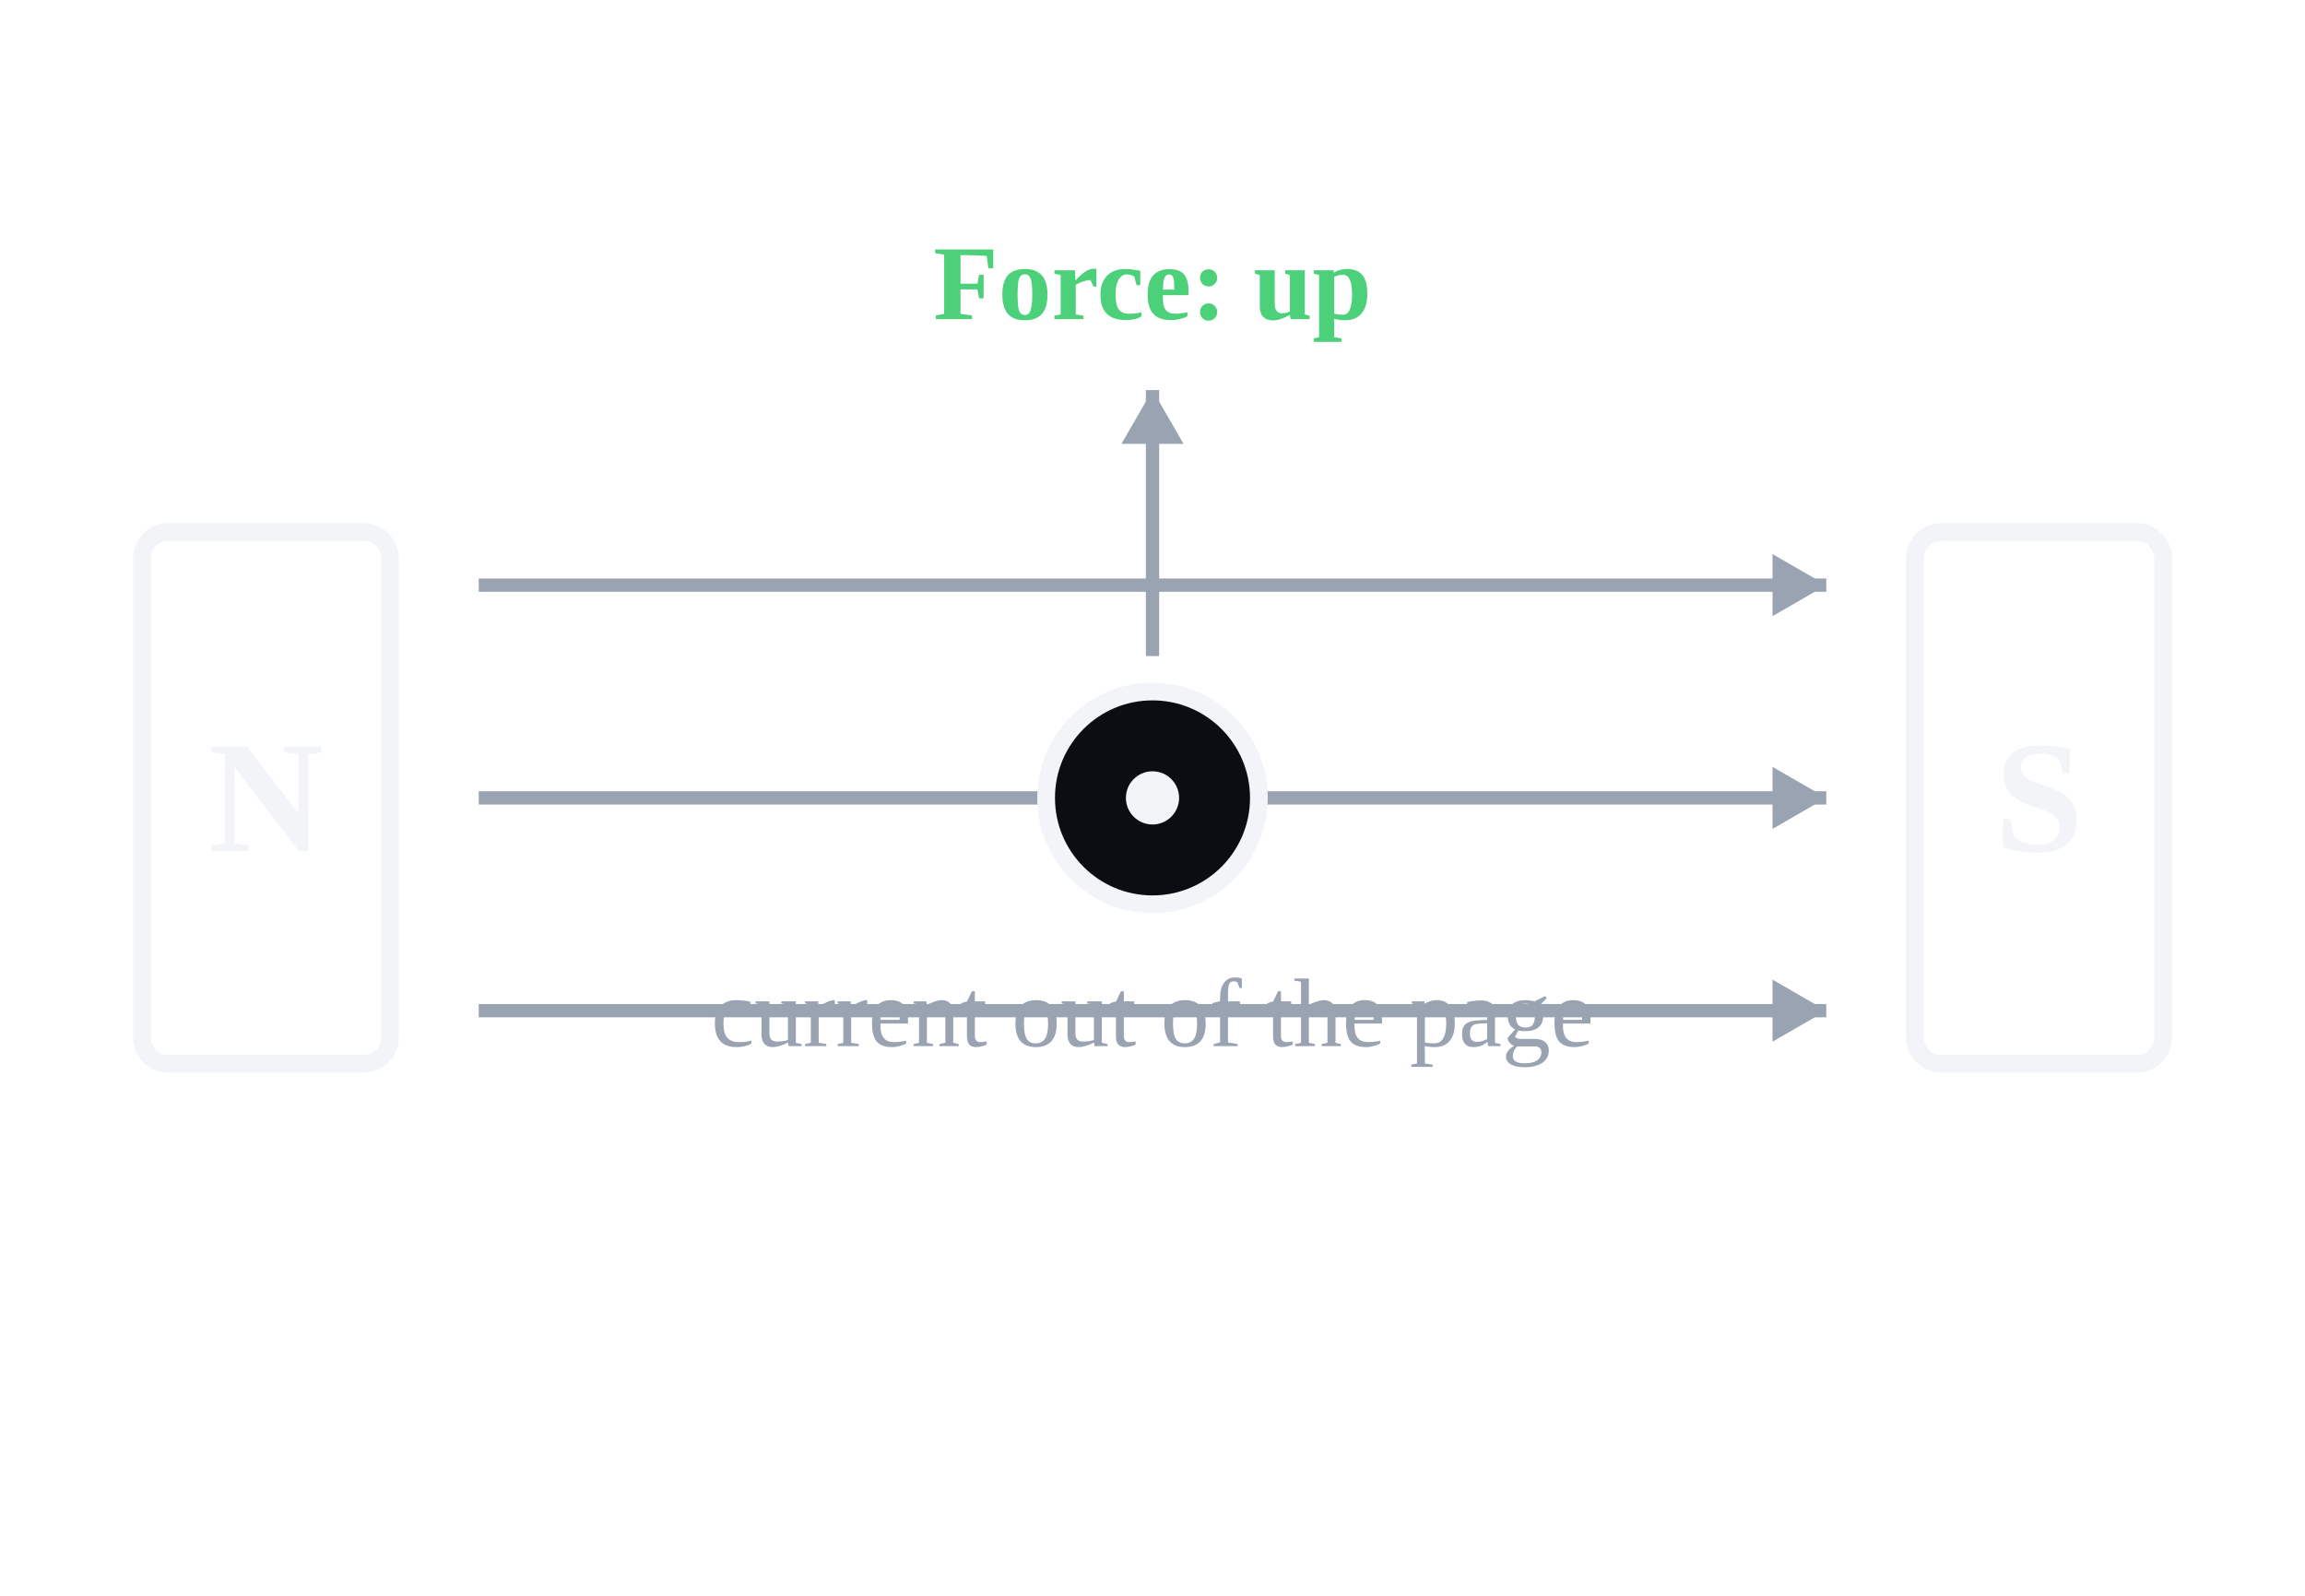
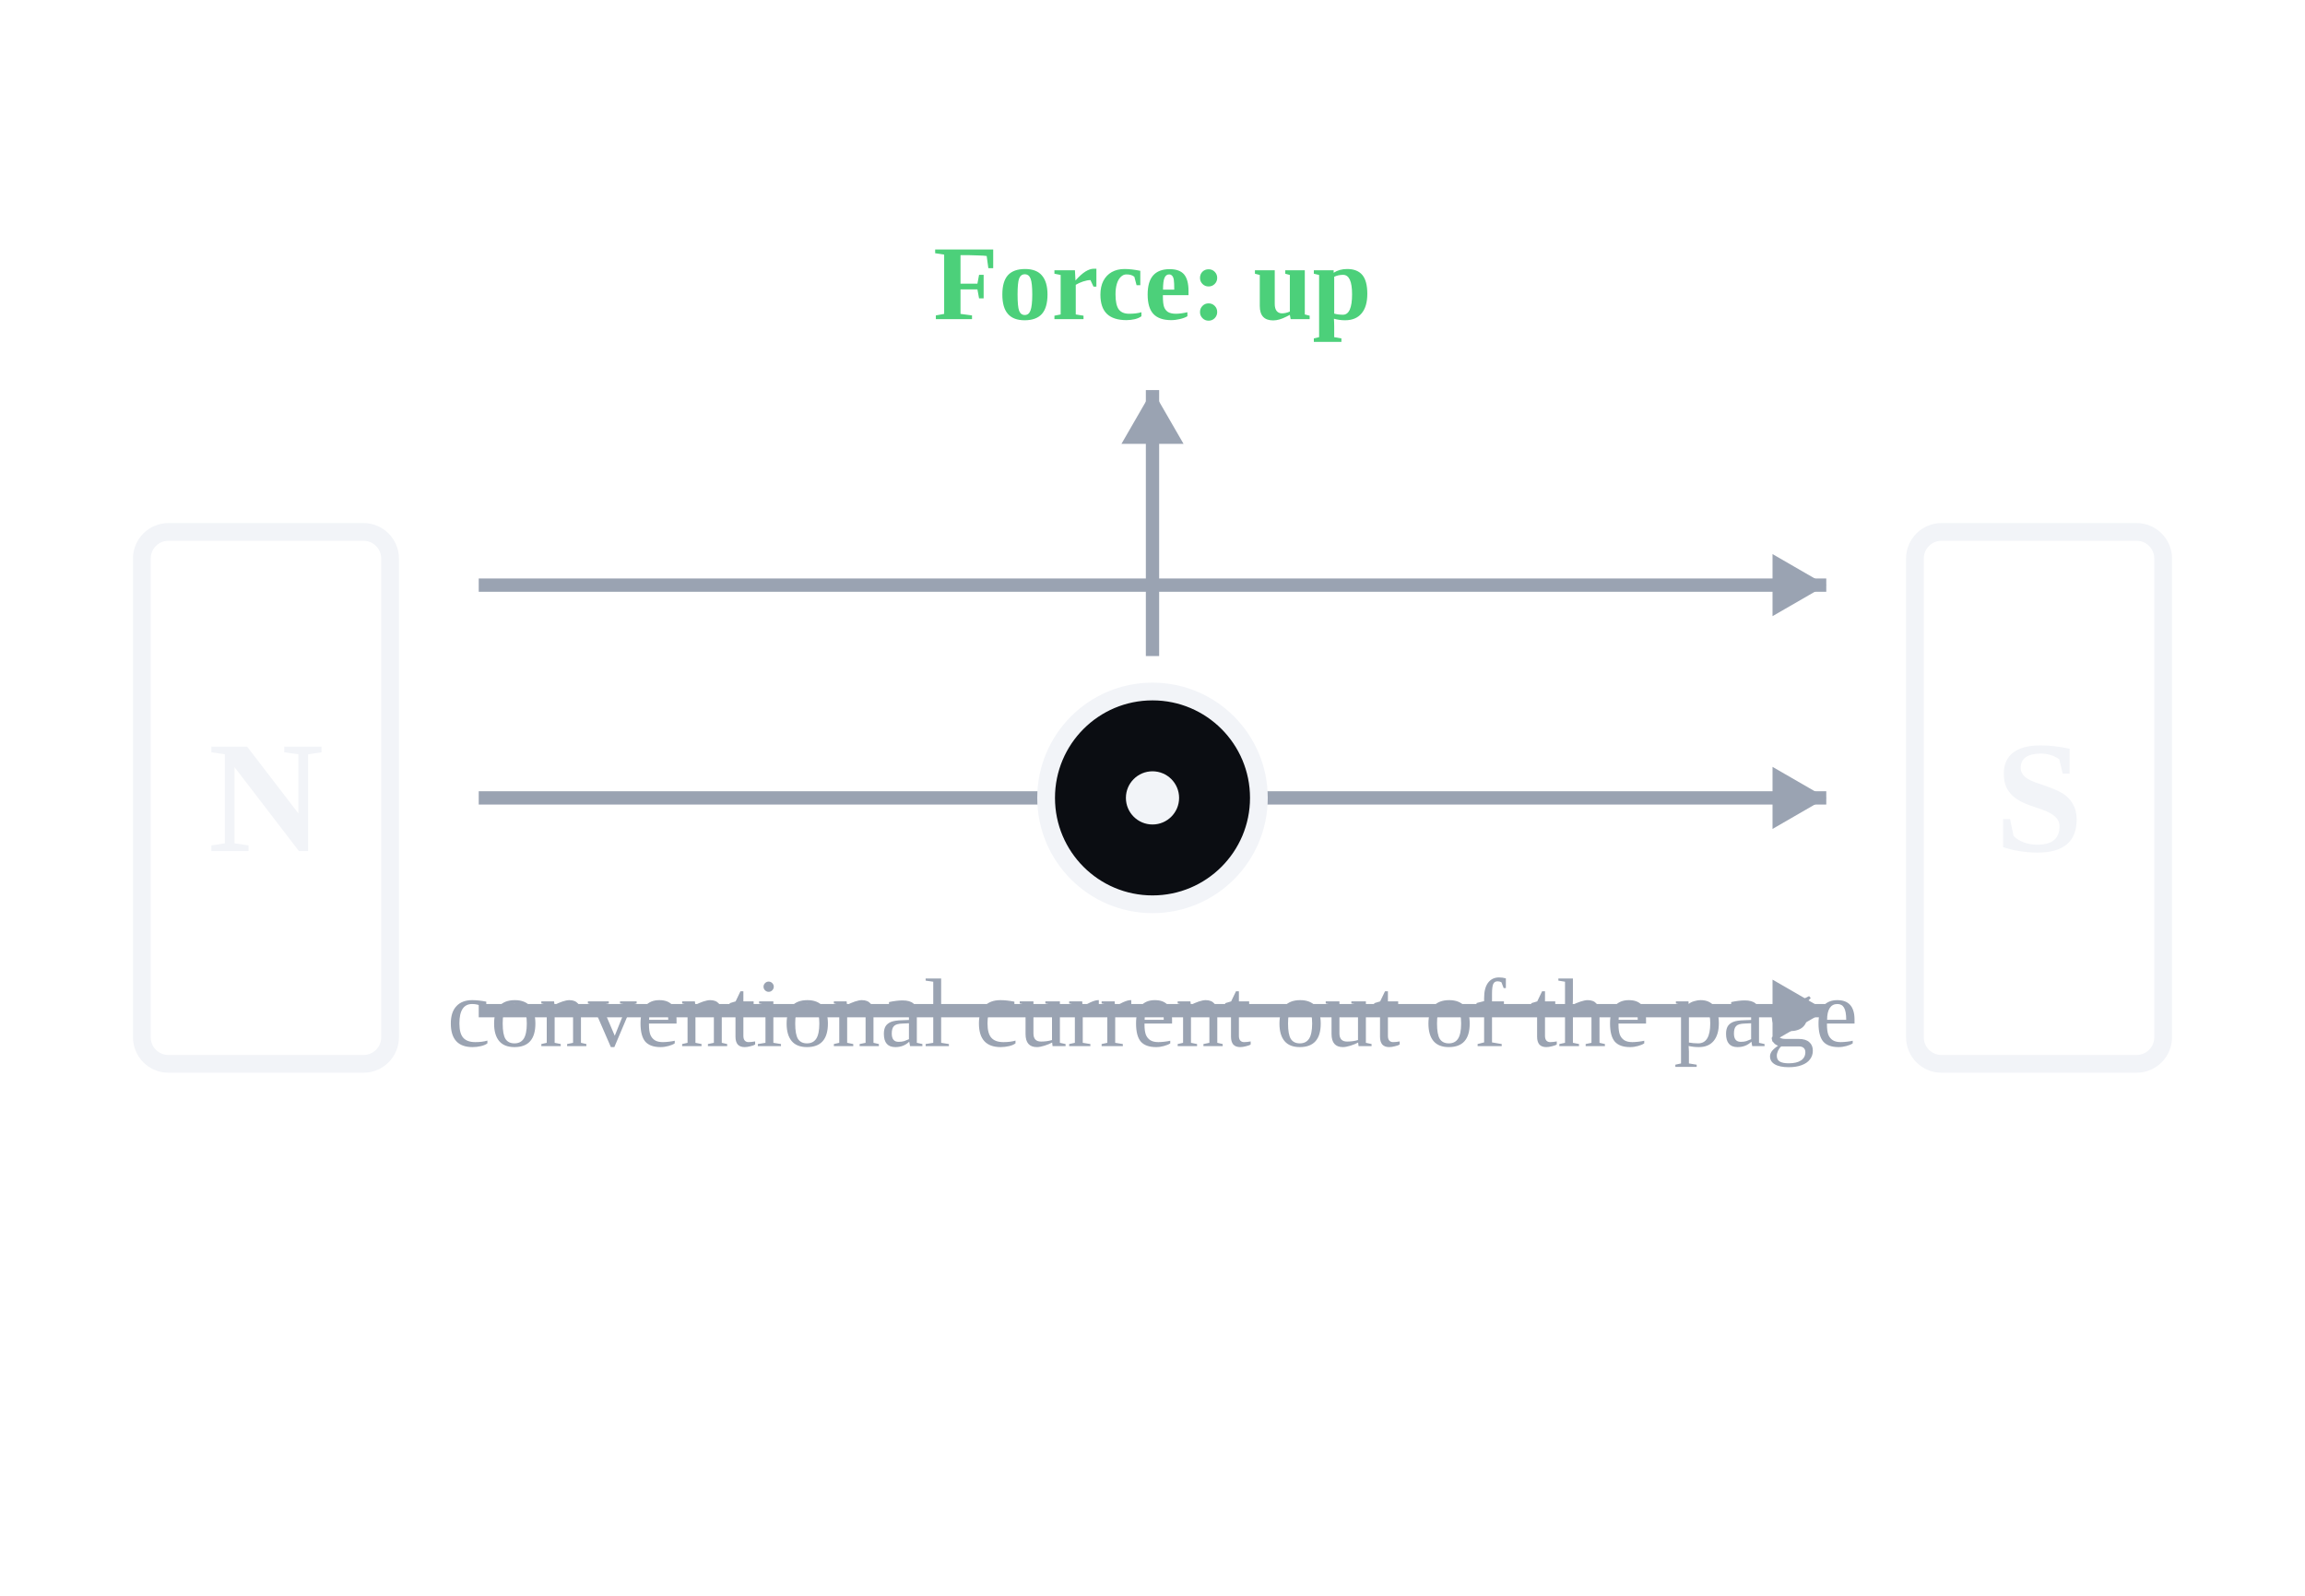
- <svg xmlns="http://www.w3.org/2000/svg" width="260" height="180" viewBox="0 0 260 180" role="img" aria-label="North pole on the left, south pole on the right. Field arrows point from north to south. Current in the conductor flows out of the page. Resulting force on the conductor acts upwards.">
+ <svg xmlns="http://www.w3.org/2000/svg" width="260" height="180" viewBox="0 0 260 180" role="img" aria-label="North pole on the left, south pole on the right. Field arrows point from north to south. The conventional current out of the page in the conductor. Resulting force on the conductor acts upwards.">
  <g>
    <rect x="16" y="60" width="28" height="60" rx="3" fill="none" stroke="#f2f4f8" stroke-width="2" />
    <text x="30" y="96" fill="#f2f4f8" font-size="18" font-weight="700" text-anchor="middle">
      <tspan>N</tspan>
    </text>
    <rect x="216" y="60" width="28" height="60" rx="3" fill="none" stroke="#f2f4f8" stroke-width="2" />
    <text x="230" y="96" fill="#f2f4f8" font-size="18" font-weight="700" text-anchor="middle">
      <tspan>S</tspan>
    </text>
    <line x1="54" y1="66" x2="206" y2="66" stroke="#9aa3b2" stroke-width="1.5" />
    <path d="M206 66 199.938 69.5 199.938 62.5z" fill="#9aa3b2" />
    <line x1="54" y1="90" x2="206" y2="90" stroke="#9aa3b2" stroke-width="1.5" />
    <path d="M206 90 199.938 93.5 199.938 86.5z" fill="#9aa3b2" />
    <line x1="54" y1="114" x2="206" y2="114" stroke="#9aa3b2" stroke-width="1.5" />
    <path d="M206 114 199.938 117.5 199.938 110.5z" fill="#9aa3b2" />
    <circle cx="130" cy="90" r="12" fill="#0b0d12" stroke="#f2f4f8" stroke-width="2" />
    <circle cx="130" cy="90" r="3" fill="#f2f4f8" />
    <text x="130" y="118" fill="#9aa3b2" font-size="11" text-anchor="middle">
-       <tspan>current out of the page</tspan>
+       <tspan>conventional current out of the page</tspan>
    </text>
    <line x1="130" y1="74" x2="130" y2="44" stroke="#9aa3b2" stroke-width="1.5" />
    <path d="M130 44 133.5 50.062 126.5 50.062z" fill="#9aa3b2" />
    <text x="130" y="36" fill="#4cd07a" font-size="12" font-weight="700" text-anchor="middle">
      <tspan>Force: up</tspan>
    </text>
  </g>
</svg>
